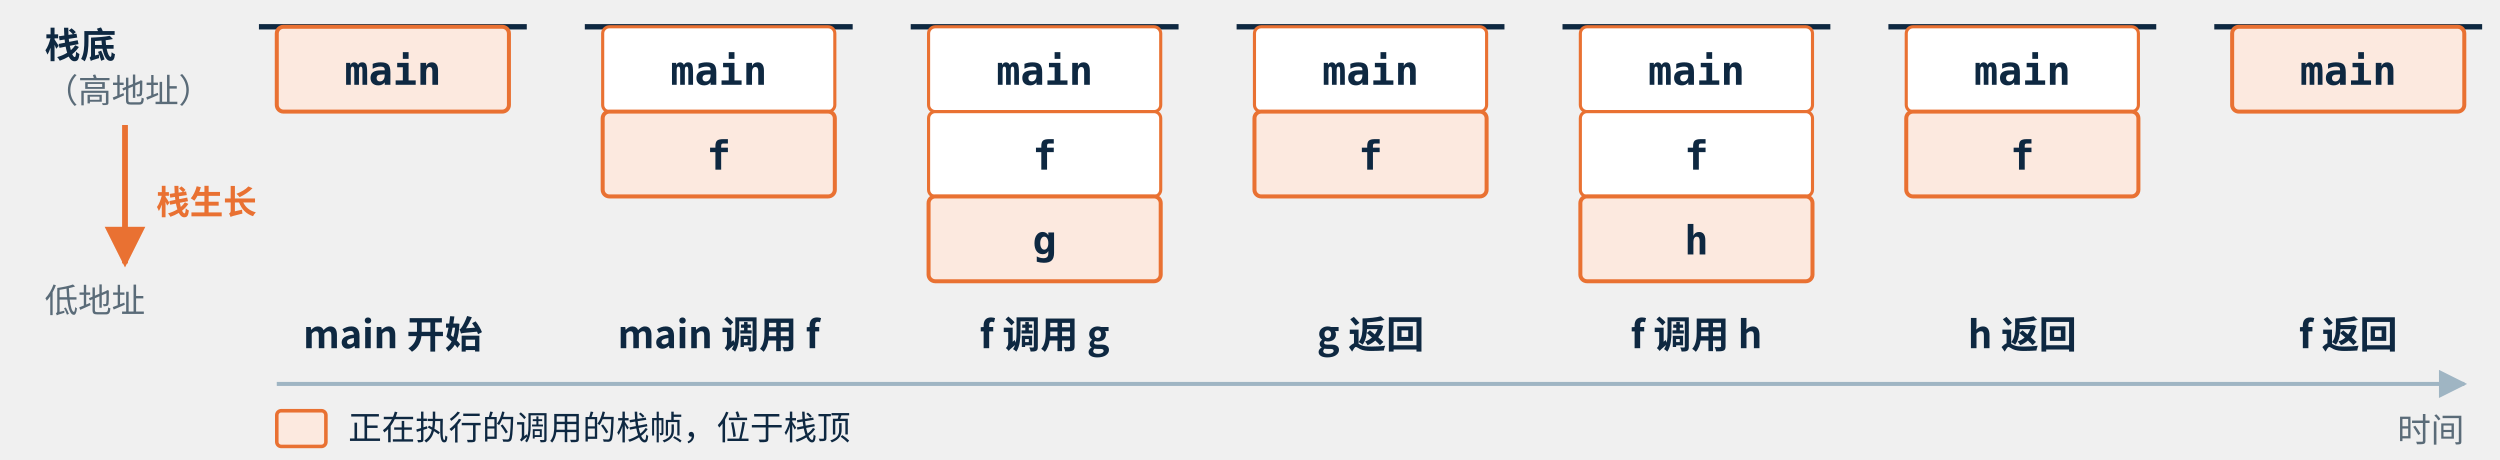
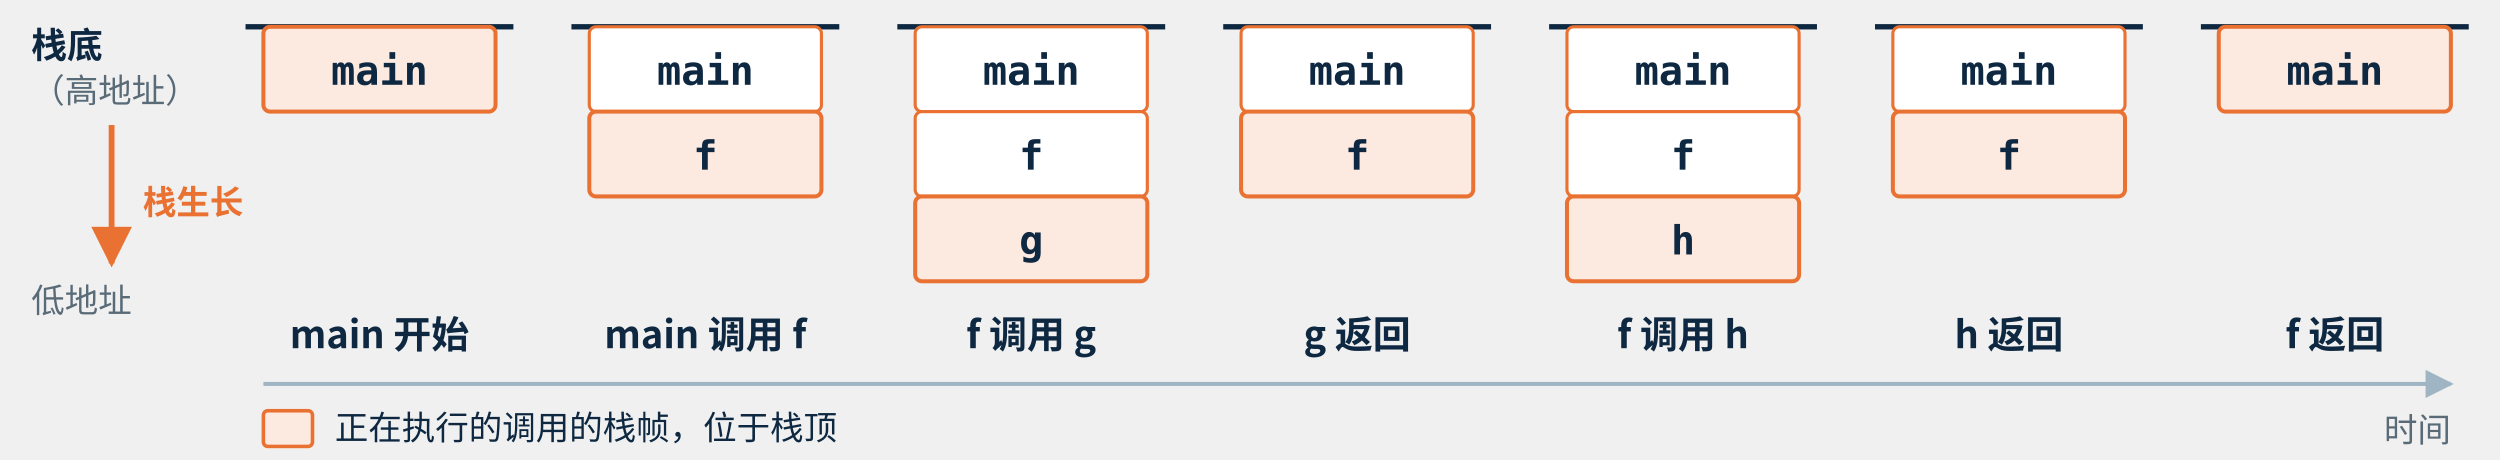
- <svg xmlns="http://www.w3.org/2000/svg" viewBox="0 0 1120 206" width="1120" height="206">
+ <svg xmlns="http://www.w3.org/2000/svg" viewBox="6 0 1120 206" width="1120" height="206">
  <defs>
    <marker id="ah-156082" viewBox="0 0 10 10" refX="9" refY="5" markerWidth="7" markerHeight="7" orient="auto-start-reverse">
      <path d="M0,0 L10,5 L0,10 z" fill="#156082" />
    </marker>
    <marker id="ah-e97132" viewBox="0 0 10 10" refX="9" refY="5" markerWidth="7" markerHeight="7" orient="auto-start-reverse">
      <path d="M0,0 L10,5 L0,10 z" fill="#e97132" />
    </marker>
    <marker id="ah-0e2841" viewBox="0 0 10 10" refX="9" refY="5" markerWidth="7" markerHeight="7" orient="auto-start-reverse">
      <path d="M0,0 L10,5 L0,10 z" fill="#0e2841" />
    </marker>
    <marker id="ah-2e7d4f" viewBox="0 0 10 10" refX="9" refY="5" markerWidth="7" markerHeight="7" orient="auto-start-reverse">
      <path d="M0,0 L10,5 L0,10 z" fill="#2e7d4f" />
    </marker>
    <marker id="ah-c0392b" viewBox="0 0 10 10" refX="9" refY="5" markerWidth="7" markerHeight="7" orient="auto-start-reverse">
      <path d="M0,0 L10,5 L0,10 z" fill="#c0392b" />
    </marker>
    <marker id="ah-5a6b78" viewBox="0 0 10 10" refX="9" refY="5" markerWidth="7" markerHeight="7" orient="auto-start-reverse">
      <path d="M0,0 L10,5 L0,10 z" fill="#5a6b78" />
    </marker>
    <marker id="ah-9fb5c3" viewBox="0 0 10 10" refX="9" refY="5" markerWidth="7" markerHeight="7" orient="auto-start-reverse">
      <path d="M0,0 L10,5 L0,10 z" fill="#9fb5c3" />
    </marker>
  </defs>
  <text x="20.0" y="26.0" font-family="PingFang SC, Noto Sans CJK SC, Source Han Sans SC, sans-serif" font-size="16" font-weight="bold" fill="#0e2841" text-anchor="start">栈底</text>
  <text x="20.0" y="46.0" font-family="PingFang SC, Noto Sans CJK SC, Source Han Sans SC, sans-serif" font-size="15" font-weight="normal" fill="#5a6b78" text-anchor="start">（高地址）</text>
  <line x1="56.0" y1="56.0" x2="56.0" y2="118.0" stroke="#e97132" stroke-width="2.6" marker-end="url(#ah-e97132)" />
  <text x="70.0" y="96.0" font-family="PingFang SC, Noto Sans CJK SC, Source Han Sans SC, sans-serif" font-size="15" font-weight="bold" fill="#e97132" text-anchor="start">栈生长</text>
  <text x="20.0" y="140.0" font-family="PingFang SC, Noto Sans CJK SC, Source Han Sans SC, sans-serif" font-size="15" font-weight="normal" fill="#5a6b78" text-anchor="start">低地址</text>
  <line x1="116.0" y1="12.0" x2="236.0" y2="12.0" stroke="#0e2841" stroke-width="2.4" />
  <rect x="124.0" y="12.0" width="104.0" height="38.0" rx="3" fill="#fce9df" stroke="#e97132" stroke-width="1.8" />
  <text x="176.0" y="38.0" font-family="SFMono-Regular, Menlo, DejaVu Sans Mono, Consolas, monospace" font-size="18" font-weight="bold" fill="#0e2841" text-anchor="middle">main</text>
  <text x="176.0" y="156.0" font-family="PingFang SC, Noto Sans CJK SC, Source Han Sans SC, sans-serif" font-size="17" font-weight="bold" fill="#0e2841" text-anchor="middle">main 开始</text>
  <line x1="262.0" y1="12.0" x2="382.0" y2="12.0" stroke="#0e2841" stroke-width="2.4" />
  <rect x="270.0" y="12.0" width="104.0" height="38.0" rx="3" fill="#ffffff" stroke="#e97132" stroke-width="1.4" />
  <text x="322.0" y="38.0" font-family="SFMono-Regular, Menlo, DejaVu Sans Mono, Consolas, monospace" font-size="18" font-weight="bold" fill="#0e2841" text-anchor="middle">main</text>
  <rect x="270.0" y="50.0" width="104.0" height="38.0" rx="3" fill="#fce9df" stroke="#e97132" stroke-width="1.8" />
  <text x="322.0" y="76.0" font-family="SFMono-Regular, Menlo, DejaVu Sans Mono, Consolas, monospace" font-size="18" font-weight="bold" fill="#0e2841" text-anchor="middle">f</text>
  <text x="322.0" y="156.0" font-family="PingFang SC, Noto Sans CJK SC, Source Han Sans SC, sans-serif" font-size="17" font-weight="bold" fill="#0e2841" text-anchor="middle">main 调用 f</text>
  <line x1="408.0" y1="12.0" x2="528.0" y2="12.0" stroke="#0e2841" stroke-width="2.4" />
  <rect x="416.0" y="12.0" width="104.0" height="38.0" rx="3" fill="#ffffff" stroke="#e97132" stroke-width="1.4" />
  <text x="468.0" y="38.0" font-family="SFMono-Regular, Menlo, DejaVu Sans Mono, Consolas, monospace" font-size="18" font-weight="bold" fill="#0e2841" text-anchor="middle">main</text>
  <rect x="416.0" y="50.0" width="104.0" height="38.0" rx="3" fill="#ffffff" stroke="#e97132" stroke-width="1.4" />
  <text x="468.0" y="76.0" font-family="SFMono-Regular, Menlo, DejaVu Sans Mono, Consolas, monospace" font-size="18" font-weight="bold" fill="#0e2841" text-anchor="middle">f</text>
  <rect x="416.0" y="88.0" width="104.0" height="38.0" rx="3" fill="#fce9df" stroke="#e97132" stroke-width="1.8" />
  <text x="468.0" y="114.0" font-family="SFMono-Regular, Menlo, DejaVu Sans Mono, Consolas, monospace" font-size="18" font-weight="bold" fill="#0e2841" text-anchor="middle">g</text>
  <text x="468.0" y="156.0" font-family="PingFang SC, Noto Sans CJK SC, Source Han Sans SC, sans-serif" font-size="17" font-weight="bold" fill="#0e2841" text-anchor="middle">f 调用 g</text>
  <line x1="554.0" y1="12.0" x2="674.0" y2="12.0" stroke="#0e2841" stroke-width="2.4" />
  <rect x="562.0" y="12.0" width="104.0" height="38.0" rx="3" fill="#ffffff" stroke="#e97132" stroke-width="1.4" />
  <text x="614.0" y="38.0" font-family="SFMono-Regular, Menlo, DejaVu Sans Mono, Consolas, monospace" font-size="18" font-weight="bold" fill="#0e2841" text-anchor="middle">main</text>
  <rect x="562.0" y="50.0" width="104.0" height="38.0" rx="3" fill="#fce9df" stroke="#e97132" stroke-width="1.8" />
  <text x="614.0" y="76.0" font-family="SFMono-Regular, Menlo, DejaVu Sans Mono, Consolas, monospace" font-size="18" font-weight="bold" fill="#0e2841" text-anchor="middle">f</text>
  <text x="614.0" y="156.0" font-family="PingFang SC, Noto Sans CJK SC, Source Han Sans SC, sans-serif" font-size="17" font-weight="bold" fill="#0e2841" text-anchor="middle">g 返回</text>
  <line x1="700.0" y1="12.0" x2="820.0" y2="12.0" stroke="#0e2841" stroke-width="2.4" />
  <rect x="708.0" y="12.0" width="104.0" height="38.0" rx="3" fill="#ffffff" stroke="#e97132" stroke-width="1.4" />
  <text x="760.0" y="38.0" font-family="SFMono-Regular, Menlo, DejaVu Sans Mono, Consolas, monospace" font-size="18" font-weight="bold" fill="#0e2841" text-anchor="middle">main</text>
  <rect x="708.0" y="50.0" width="104.0" height="38.0" rx="3" fill="#ffffff" stroke="#e97132" stroke-width="1.4" />
  <text x="760.0" y="76.0" font-family="SFMono-Regular, Menlo, DejaVu Sans Mono, Consolas, monospace" font-size="18" font-weight="bold" fill="#0e2841" text-anchor="middle">f</text>
  <rect x="708.0" y="88.0" width="104.0" height="38.0" rx="3" fill="#fce9df" stroke="#e97132" stroke-width="1.8" />
  <text x="760.0" y="114.0" font-family="SFMono-Regular, Menlo, DejaVu Sans Mono, Consolas, monospace" font-size="18" font-weight="bold" fill="#0e2841" text-anchor="middle">h</text>
  <text x="760.0" y="156.0" font-family="PingFang SC, Noto Sans CJK SC, Source Han Sans SC, sans-serif" font-size="17" font-weight="bold" fill="#0e2841" text-anchor="middle">f 调用 h</text>
  <line x1="846.0" y1="12.0" x2="966.0" y2="12.0" stroke="#0e2841" stroke-width="2.4" />
  <rect x="854.0" y="12.0" width="104.0" height="38.0" rx="3" fill="#ffffff" stroke="#e97132" stroke-width="1.4" />
  <text x="906.0" y="38.0" font-family="SFMono-Regular, Menlo, DejaVu Sans Mono, Consolas, monospace" font-size="18" font-weight="bold" fill="#0e2841" text-anchor="middle">main</text>
  <rect x="854.0" y="50.0" width="104.0" height="38.0" rx="3" fill="#fce9df" stroke="#e97132" stroke-width="1.8" />
  <text x="906.0" y="76.0" font-family="SFMono-Regular, Menlo, DejaVu Sans Mono, Consolas, monospace" font-size="18" font-weight="bold" fill="#0e2841" text-anchor="middle">f</text>
  <text x="906.0" y="156.0" font-family="PingFang SC, Noto Sans CJK SC, Source Han Sans SC, sans-serif" font-size="17" font-weight="bold" fill="#0e2841" text-anchor="middle">h 返回</text>
  <line x1="992.0" y1="12.0" x2="1112.0" y2="12.0" stroke="#0e2841" stroke-width="2.4" />
  <rect x="1000.0" y="12.0" width="104.0" height="38.0" rx="3" fill="#fce9df" stroke="#e97132" stroke-width="1.8" />
  <text x="1052.0" y="38.0" font-family="SFMono-Regular, Menlo, DejaVu Sans Mono, Consolas, monospace" font-size="18" font-weight="bold" fill="#0e2841" text-anchor="middle">main</text>
  <text x="1052.0" y="156.0" font-family="PingFang SC, Noto Sans CJK SC, Source Han Sans SC, sans-serif" font-size="17" font-weight="bold" fill="#0e2841" text-anchor="middle">f 返回</text>
  <line x1="124.0" y1="172.0" x2="1104.0" y2="172.0" stroke="#9fb5c3" stroke-width="1.8" marker-end="url(#ah-9fb5c3)" />
  <text x="1104.0" y="198.0" font-family="PingFang SC, Noto Sans CJK SC, Source Han Sans SC, sans-serif" font-size="15" font-weight="normal" fill="#5a6b78" text-anchor="end">时间</text>
  <rect x="124.0" y="184.0" width="22.0" height="16.0" rx="2" fill="#fce9df" stroke="#e97132" stroke-width="1.6" />
  <text x="156.0" y="197.0" font-family="PingFang SC, Noto Sans CJK SC, Source Han Sans SC, sans-serif" font-size="15" font-weight="normal" fill="#0e2841" text-anchor="start">正在执行的调用的栈帧，位于栈顶</text>
</svg>
